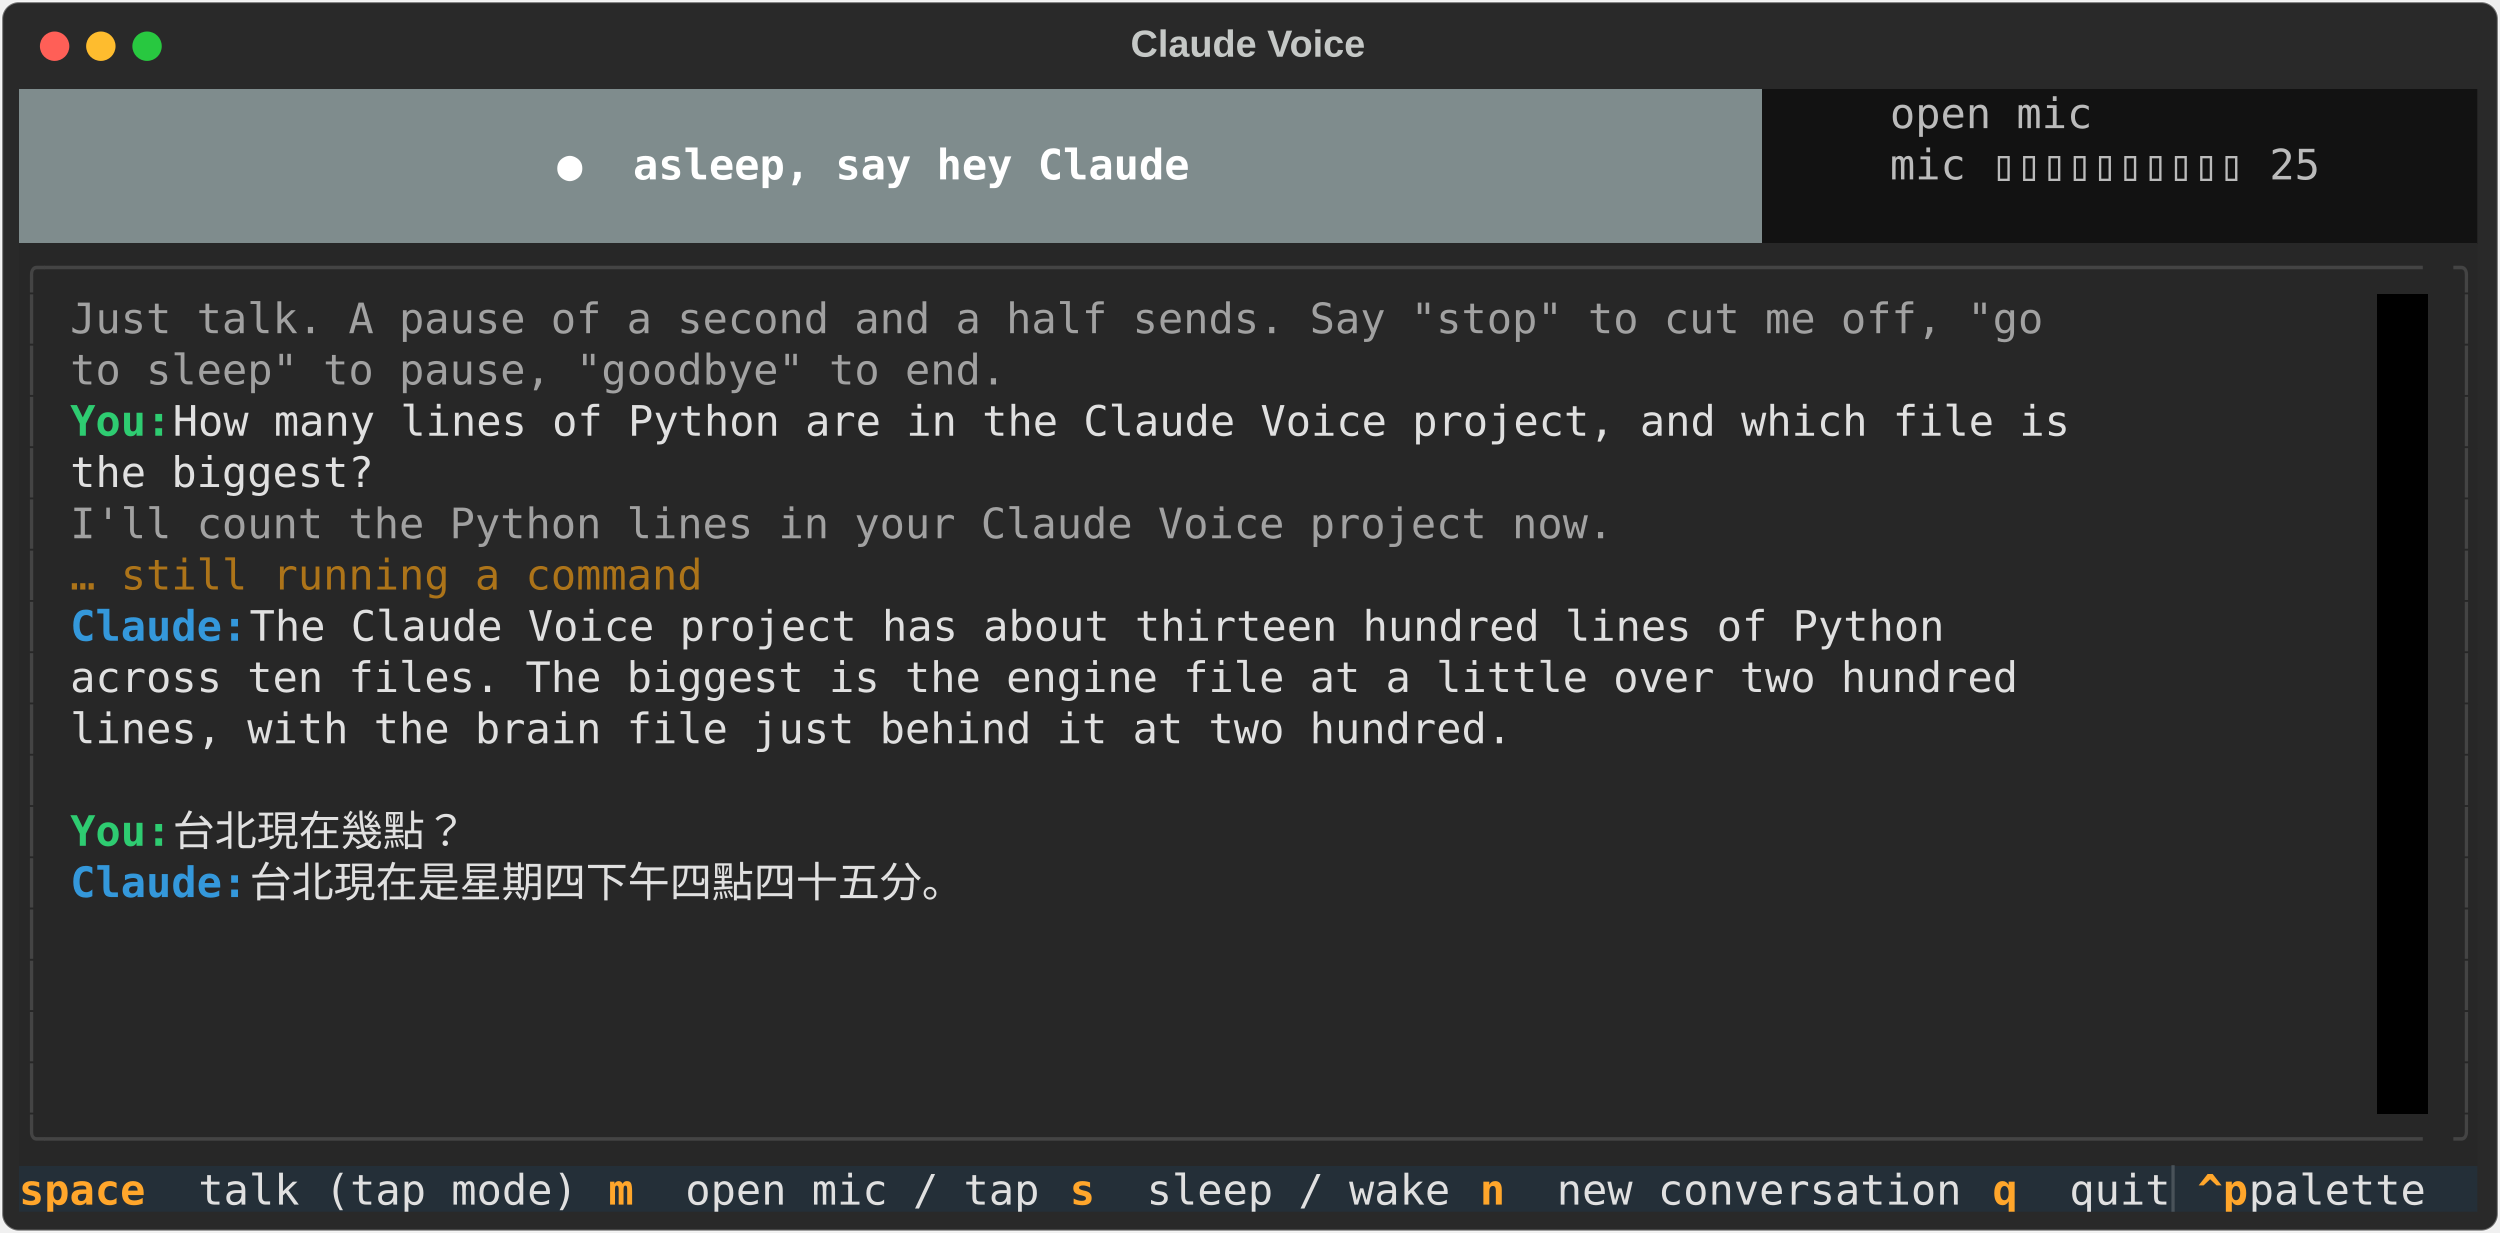
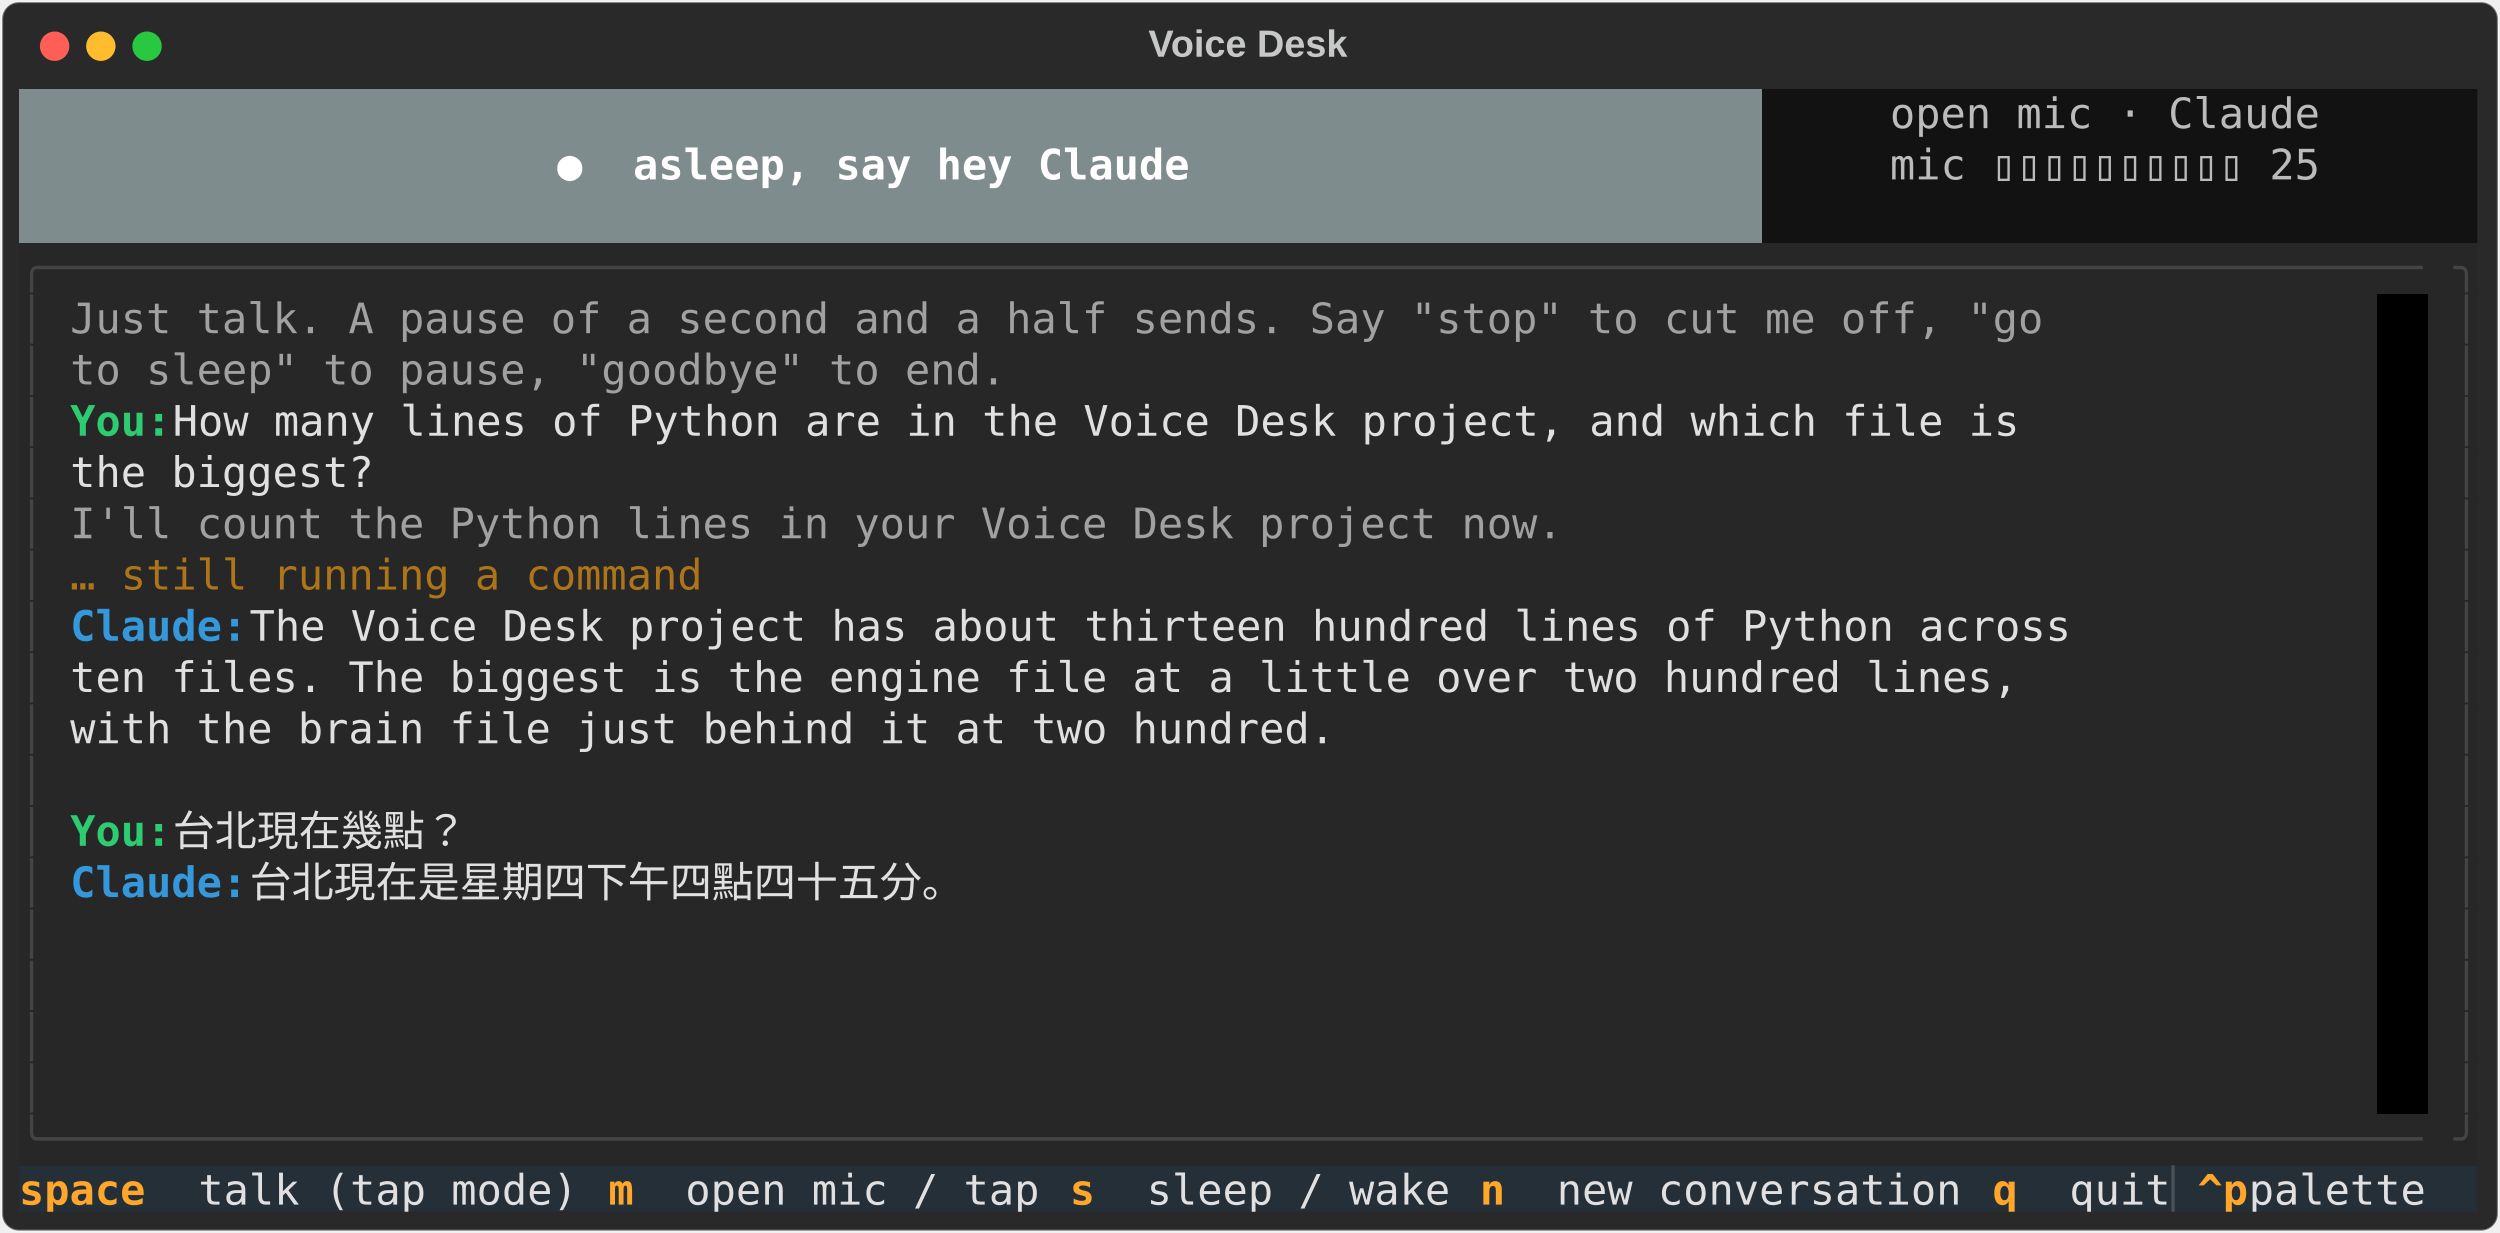
<svg xmlns="http://www.w3.org/2000/svg" class="rich-terminal" viewBox="0 0 1190 586.8">
  <style>

    @font-face {
        font-family: "Fira Code";
        src: local("FiraCode-Regular"),
                url("https://cdnjs.cloudflare.com/ajax/libs/firacode/6.2.0/woff2/FiraCode-Regular.woff2") format("woff2"),
                url("https://cdnjs.cloudflare.com/ajax/libs/firacode/6.2.0/woff/FiraCode-Regular.woff") format("woff");
        font-style: normal;
        font-weight: 400;
    }
    @font-face {
        font-family: "Fira Code";
        src: local("FiraCode-Bold"),
                url("https://cdnjs.cloudflare.com/ajax/libs/firacode/6.2.0/woff2/FiraCode-Bold.woff2") format("woff2"),
                url("https://cdnjs.cloudflare.com/ajax/libs/firacode/6.2.0/woff/FiraCode-Bold.woff") format("woff");
        font-style: bold;
        font-weight: 700;
    }

-     .terminal-2426088472-matrix {
+     .terminal-3074436259-matrix {
        font-family: Fira Code, monospace;
        font-size: 20px;
        line-height: 24.4px;
        font-variant-east-asian: full-width;
    }

-     .terminal-2426088472-title {
+     .terminal-3074436259-title {
        font-size: 18px;
        font-weight: bold;
        font-family: arial;
    }

-     .terminal-2426088472-r1 { fill: #ffffff;font-weight: bold }
- .terminal-2426088472-r2 { fill: #bbbbbb }
- .terminal-2426088472-r3 { fill: #c5c8c6 }
- .terminal-2426088472-r4 { fill: #444444 }
- .terminal-2426088472-r5 { fill: #a1a1a1 }
- .terminal-2426088472-r6 { fill: #e0e0e0 }
- .terminal-2426088472-r7 { fill: #2ecc71;font-weight: bold }
- .terminal-2426088472-r8 { fill: #ad7419 }
- .terminal-2426088472-r9 { fill: #3498db;font-weight: bold }
- .terminal-2426088472-r10 { fill: #ffa62b;font-weight: bold }
- .terminal-2426088472-r11 { fill: #495259 }
+     .terminal-3074436259-r1 { fill: #ffffff;font-weight: bold }
+ .terminal-3074436259-r2 { fill: #bbbbbb }
+ .terminal-3074436259-r3 { fill: #c5c8c6 }
+ .terminal-3074436259-r4 { fill: #444444 }
+ .terminal-3074436259-r5 { fill: #a1a1a1 }
+ .terminal-3074436259-r6 { fill: #e0e0e0 }
+ .terminal-3074436259-r7 { fill: #2ecc71;font-weight: bold }
+ .terminal-3074436259-r8 { fill: #ad7419 }
+ .terminal-3074436259-r9 { fill: #3498db;font-weight: bold }
+ .terminal-3074436259-r10 { fill: #ffa62b;font-weight: bold }
+ .terminal-3074436259-r11 { fill: #495259 }
    </style>
  <defs>
-     <clipPath id="terminal-2426088472-clip-terminal">
+     <clipPath id="terminal-3074436259-clip-terminal">
      <rect x="0" y="0" width="1170.2" height="535.8" />
    </clipPath>
-     <clipPath id="terminal-2426088472-line-0">
+     <clipPath id="terminal-3074436259-line-0">
      <rect x="0" y="1.5" width="1171.2" height="24.65" />
    </clipPath>
-     <clipPath id="terminal-2426088472-line-1">
+     <clipPath id="terminal-3074436259-line-1">
      <rect x="0" y="25.9" width="1171.2" height="24.65" />
    </clipPath>
-     <clipPath id="terminal-2426088472-line-2">
+     <clipPath id="terminal-3074436259-line-2">
      <rect x="0" y="50.3" width="1171.2" height="24.65" />
    </clipPath>
-     <clipPath id="terminal-2426088472-line-3">
+     <clipPath id="terminal-3074436259-line-3">
      <rect x="0" y="74.7" width="1171.2" height="24.65" />
    </clipPath>
-     <clipPath id="terminal-2426088472-line-4">
+     <clipPath id="terminal-3074436259-line-4">
      <rect x="0" y="99.1" width="1171.2" height="24.65" />
    </clipPath>
-     <clipPath id="terminal-2426088472-line-5">
+     <clipPath id="terminal-3074436259-line-5">
      <rect x="0" y="123.5" width="1171.2" height="24.65" />
    </clipPath>
-     <clipPath id="terminal-2426088472-line-6">
+     <clipPath id="terminal-3074436259-line-6">
      <rect x="0" y="147.9" width="1171.2" height="24.65" />
    </clipPath>
-     <clipPath id="terminal-2426088472-line-7">
+     <clipPath id="terminal-3074436259-line-7">
      <rect x="0" y="172.3" width="1171.2" height="24.65" />
    </clipPath>
-     <clipPath id="terminal-2426088472-line-8">
+     <clipPath id="terminal-3074436259-line-8">
      <rect x="0" y="196.7" width="1171.2" height="24.65" />
    </clipPath>
-     <clipPath id="terminal-2426088472-line-9">
+     <clipPath id="terminal-3074436259-line-9">
      <rect x="0" y="221.1" width="1171.2" height="24.65" />
    </clipPath>
-     <clipPath id="terminal-2426088472-line-10">
+     <clipPath id="terminal-3074436259-line-10">
      <rect x="0" y="245.5" width="1171.2" height="24.65" />
    </clipPath>
-     <clipPath id="terminal-2426088472-line-11">
+     <clipPath id="terminal-3074436259-line-11">
      <rect x="0" y="269.9" width="1171.2" height="24.65" />
    </clipPath>
-     <clipPath id="terminal-2426088472-line-12">
+     <clipPath id="terminal-3074436259-line-12">
      <rect x="0" y="294.3" width="1171.2" height="24.65" />
    </clipPath>
-     <clipPath id="terminal-2426088472-line-13">
+     <clipPath id="terminal-3074436259-line-13">
      <rect x="0" y="318.7" width="1171.2" height="24.65" />
    </clipPath>
-     <clipPath id="terminal-2426088472-line-14">
+     <clipPath id="terminal-3074436259-line-14">
      <rect x="0" y="343.1" width="1171.2" height="24.65" />
    </clipPath>
-     <clipPath id="terminal-2426088472-line-15">
+     <clipPath id="terminal-3074436259-line-15">
      <rect x="0" y="367.5" width="1171.2" height="24.65" />
    </clipPath>
-     <clipPath id="terminal-2426088472-line-16">
+     <clipPath id="terminal-3074436259-line-16">
      <rect x="0" y="391.9" width="1171.2" height="24.65" />
    </clipPath>
-     <clipPath id="terminal-2426088472-line-17">
+     <clipPath id="terminal-3074436259-line-17">
      <rect x="0" y="416.3" width="1171.2" height="24.65" />
    </clipPath>
-     <clipPath id="terminal-2426088472-line-18">
+     <clipPath id="terminal-3074436259-line-18">
      <rect x="0" y="440.7" width="1171.2" height="24.65" />
    </clipPath>
-     <clipPath id="terminal-2426088472-line-19">
+     <clipPath id="terminal-3074436259-line-19">
      <rect x="0" y="465.1" width="1171.2" height="24.65" />
    </clipPath>
-     <clipPath id="terminal-2426088472-line-20">
+     <clipPath id="terminal-3074436259-line-20">
      <rect x="0" y="489.5" width="1171.2" height="24.65" />
    </clipPath>
  </defs>
  <rect fill="#292929" stroke="rgba(255,255,255,0.35)" stroke-width="1" x="1" y="1" width="1188" height="584.8" rx="8" />
-   <text class="terminal-2426088472-title" fill="#c5c8c6" text-anchor="middle" x="594" y="27">Claude Voice</text>
+   <text class="terminal-3074436259-title" fill="#c5c8c6" text-anchor="middle" x="594" y="27">Voice Desk</text>
  <g transform="translate(26,22)">
    <circle cx="0" cy="0" r="7" fill="#ff5f57" />
    <circle cx="22" cy="0" r="7" fill="#febc2e" />
    <circle cx="44" cy="0" r="7" fill="#28c840" />
  </g>
-   <g transform="translate(9, 41)" clip-path="url(#terminal-2426088472-clip-terminal)">
+   <g transform="translate(9, 41)" clip-path="url(#terminal-3074436259-clip-terminal)">
    <rect fill="#7f8c8d" x="0" y="1.5" width="829.6" height="24.65" shape-rendering="crispEdges" />
    <rect fill="#121212" x="829.6" y="1.5" width="61" height="24.65" shape-rendering="crispEdges" />
-     <rect fill="#121212" x="890.6" y="1.5" width="97.6" height="24.65" shape-rendering="crispEdges" />
-     <rect fill="#121212" x="988.2" y="1.5" width="183" height="24.65" shape-rendering="crispEdges" />
+     <rect fill="#121212" x="890.6" y="1.5" width="207.4" height="24.65" shape-rendering="crispEdges" />
+     <rect fill="#121212" x="1098" y="1.5" width="73.2" height="24.65" shape-rendering="crispEdges" />
    <rect fill="#7f8c8d" x="0" y="25.9" width="256.2" height="24.65" shape-rendering="crispEdges" />
    <rect fill="#7f8c8d" x="256.2" y="25.9" width="305" height="24.65" shape-rendering="crispEdges" />
    <rect fill="#7f8c8d" x="561.2" y="25.9" width="268.4" height="24.65" shape-rendering="crispEdges" />
    <rect fill="#121212" x="829.6" y="25.9" width="61" height="24.65" shape-rendering="crispEdges" />
    <rect fill="#121212" x="890.6" y="25.9" width="207.4" height="24.65" shape-rendering="crispEdges" />
    <rect fill="#121212" x="1098" y="25.9" width="73.2" height="24.65" shape-rendering="crispEdges" />
    <rect fill="#7f8c8d" x="0" y="50.3" width="829.6" height="24.65" shape-rendering="crispEdges" />
    <rect fill="#121212" x="829.6" y="50.3" width="341.6" height="24.65" shape-rendering="crispEdges" />
    <rect fill="#272727" x="0" y="74.7" width="12.2" height="24.65" shape-rendering="crispEdges" />
    <rect fill="#272727" x="12.2" y="74.7" width="1146.8" height="24.65" shape-rendering="crispEdges" />
    <rect fill="#272727" x="1159" y="74.7" width="12.2" height="24.65" shape-rendering="crispEdges" />
    <rect fill="#272727" x="0" y="99.1" width="12.2" height="24.65" shape-rendering="crispEdges" />
    <rect fill="#272727" x="12.2" y="99.1" width="12.2" height="24.65" shape-rendering="crispEdges" />
    <rect fill="#272727" x="24.4" y="99.1" width="963.8" height="24.65" shape-rendering="crispEdges" />
    <rect fill="#272727" x="988.2" y="99.1" width="134.2" height="24.65" shape-rendering="crispEdges" />
    <rect fill="#000000" x="1122.4" y="99.1" width="24.4" height="24.65" shape-rendering="crispEdges" />
    <rect fill="#272727" x="1146.8" y="99.1" width="12.2" height="24.65" shape-rendering="crispEdges" />
    <rect fill="#272727" x="1159" y="99.1" width="12.2" height="24.65" shape-rendering="crispEdges" />
    <rect fill="#272727" x="0" y="123.5" width="12.2" height="24.65" shape-rendering="crispEdges" />
    <rect fill="#272727" x="12.2" y="123.5" width="12.2" height="24.65" shape-rendering="crispEdges" />
    <rect fill="#272727" x="24.4" y="123.5" width="451.4" height="24.65" shape-rendering="crispEdges" />
    <rect fill="#272727" x="475.8" y="123.5" width="646.6" height="24.65" shape-rendering="crispEdges" />
    <rect fill="#000000" x="1122.4" y="123.5" width="24.4" height="24.65" shape-rendering="crispEdges" />
    <rect fill="#272727" x="1146.8" y="123.5" width="12.2" height="24.65" shape-rendering="crispEdges" />
    <rect fill="#272727" x="1159" y="123.5" width="12.2" height="24.65" shape-rendering="crispEdges" />
    <rect fill="#272727" x="0" y="147.9" width="12.2" height="24.65" shape-rendering="crispEdges" />
    <rect fill="#272727" x="12.2" y="147.9" width="12.2" height="24.65" shape-rendering="crispEdges" />
    <rect fill="#272727" x="24.4" y="147.9" width="48.8" height="24.65" shape-rendering="crispEdges" />
-     <rect fill="#272727" x="73.2" y="147.9" width="927.2" height="24.65" shape-rendering="crispEdges" />
-     <rect fill="#272727" x="1000.4" y="147.9" width="122" height="24.65" shape-rendering="crispEdges" />
+     <rect fill="#272727" x="73.2" y="147.9" width="915" height="24.65" shape-rendering="crispEdges" />
+     <rect fill="#272727" x="988.2" y="147.9" width="134.2" height="24.65" shape-rendering="crispEdges" />
    <rect fill="#000000" x="1122.4" y="147.9" width="24.4" height="24.65" shape-rendering="crispEdges" />
    <rect fill="#272727" x="1146.8" y="147.9" width="12.2" height="24.65" shape-rendering="crispEdges" />
    <rect fill="#272727" x="1159" y="147.9" width="12.2" height="24.65" shape-rendering="crispEdges" />
    <rect fill="#272727" x="0" y="172.3" width="12.2" height="24.65" shape-rendering="crispEdges" />
    <rect fill="#272727" x="12.2" y="172.3" width="12.2" height="24.65" shape-rendering="crispEdges" />
    <rect fill="#272727" x="24.4" y="172.3" width="146.4" height="24.65" shape-rendering="crispEdges" />
    <rect fill="#272727" x="170.8" y="172.3" width="951.6" height="24.65" shape-rendering="crispEdges" />
    <rect fill="#000000" x="1122.4" y="172.3" width="24.4" height="24.65" shape-rendering="crispEdges" />
    <rect fill="#272727" x="1146.8" y="172.3" width="12.2" height="24.65" shape-rendering="crispEdges" />
    <rect fill="#272727" x="1159" y="172.3" width="12.2" height="24.65" shape-rendering="crispEdges" />
    <rect fill="#272727" x="0" y="196.7" width="12.2" height="24.65" shape-rendering="crispEdges" />
    <rect fill="#272727" x="12.2" y="196.7" width="12.2" height="24.65" shape-rendering="crispEdges" />
-     <rect fill="#272727" x="24.4" y="196.7" width="744.2" height="24.65" shape-rendering="crispEdges" />
-     <rect fill="#272727" x="768.6" y="196.7" width="353.8" height="24.65" shape-rendering="crispEdges" />
+     <rect fill="#272727" x="24.4" y="196.7" width="719.8" height="24.65" shape-rendering="crispEdges" />
+     <rect fill="#272727" x="744.2" y="196.7" width="378.2" height="24.65" shape-rendering="crispEdges" />
    <rect fill="#000000" x="1122.4" y="196.7" width="24.4" height="24.65" shape-rendering="crispEdges" />
    <rect fill="#272727" x="1146.8" y="196.7" width="12.2" height="24.65" shape-rendering="crispEdges" />
    <rect fill="#272727" x="1159" y="196.7" width="12.2" height="24.65" shape-rendering="crispEdges" />
    <rect fill="#272727" x="0" y="221.1" width="12.2" height="24.65" shape-rendering="crispEdges" />
    <rect fill="#272727" x="12.2" y="221.1" width="12.2" height="24.65" shape-rendering="crispEdges" />
    <rect fill="#272727" x="24.4" y="221.1" width="305" height="24.65" shape-rendering="crispEdges" />
    <rect fill="#272727" x="329.4" y="221.1" width="793" height="24.65" shape-rendering="crispEdges" />
    <rect fill="#000000" x="1122.4" y="221.1" width="24.4" height="24.65" shape-rendering="crispEdges" />
    <rect fill="#272727" x="1146.8" y="221.1" width="12.2" height="24.65" shape-rendering="crispEdges" />
    <rect fill="#272727" x="1159" y="221.1" width="12.2" height="24.65" shape-rendering="crispEdges" />
    <rect fill="#272727" x="0" y="245.5" width="12.2" height="24.65" shape-rendering="crispEdges" />
    <rect fill="#272727" x="12.2" y="245.5" width="12.2" height="24.65" shape-rendering="crispEdges" />
    <rect fill="#272727" x="24.4" y="245.5" width="85.4" height="24.65" shape-rendering="crispEdges" />
-     <rect fill="#272727" x="109.8" y="245.5" width="841.8" height="24.65" shape-rendering="crispEdges" />
-     <rect fill="#272727" x="951.6" y="245.5" width="170.8" height="24.65" shape-rendering="crispEdges" />
+     <rect fill="#272727" x="109.8" y="245.5" width="890.6" height="24.65" shape-rendering="crispEdges" />
+     <rect fill="#272727" x="1000.4" y="245.5" width="122" height="24.65" shape-rendering="crispEdges" />
    <rect fill="#000000" x="1122.4" y="245.5" width="24.4" height="24.65" shape-rendering="crispEdges" />
    <rect fill="#272727" x="1146.8" y="245.5" width="12.2" height="24.65" shape-rendering="crispEdges" />
    <rect fill="#272727" x="1159" y="245.5" width="12.2" height="24.65" shape-rendering="crispEdges" />
    <rect fill="#272727" x="0" y="269.9" width="12.2" height="24.65" shape-rendering="crispEdges" />
    <rect fill="#272727" x="12.2" y="269.9" width="12.2" height="24.65" shape-rendering="crispEdges" />
    <rect fill="#272727" x="24.4" y="269.9" width="951.6" height="24.65" shape-rendering="crispEdges" />
    <rect fill="#272727" x="976" y="269.9" width="146.4" height="24.65" shape-rendering="crispEdges" />
    <rect fill="#000000" x="1122.4" y="269.9" width="24.4" height="24.65" shape-rendering="crispEdges" />
    <rect fill="#272727" x="1146.8" y="269.9" width="12.2" height="24.65" shape-rendering="crispEdges" />
    <rect fill="#272727" x="1159" y="269.9" width="12.2" height="24.65" shape-rendering="crispEdges" />
    <rect fill="#272727" x="0" y="294.3" width="12.2" height="24.65" shape-rendering="crispEdges" />
    <rect fill="#272727" x="12.2" y="294.3" width="12.2" height="24.65" shape-rendering="crispEdges" />
-     <rect fill="#272727" x="24.4" y="294.3" width="695.4" height="24.65" shape-rendering="crispEdges" />
-     <rect fill="#272727" x="719.8" y="294.3" width="402.6" height="24.65" shape-rendering="crispEdges" />
+     <rect fill="#272727" x="24.4" y="294.3" width="610" height="24.65" shape-rendering="crispEdges" />
+     <rect fill="#272727" x="634.4" y="294.3" width="488" height="24.65" shape-rendering="crispEdges" />
    <rect fill="#000000" x="1122.4" y="294.3" width="24.4" height="24.65" shape-rendering="crispEdges" />
    <rect fill="#272727" x="1146.8" y="294.3" width="12.2" height="24.65" shape-rendering="crispEdges" />
    <rect fill="#272727" x="1159" y="294.3" width="12.2" height="24.65" shape-rendering="crispEdges" />
    <rect fill="#272727" x="0" y="318.7" width="12.2" height="24.65" shape-rendering="crispEdges" />
    <rect fill="#272727" x="12.2" y="318.7" width="12.2" height="24.65" shape-rendering="crispEdges" />
    <rect fill="#272727" x="24.4" y="318.7" width="1098" height="24.65" shape-rendering="crispEdges" />
    <rect fill="#000000" x="1122.4" y="318.7" width="24.4" height="24.65" shape-rendering="crispEdges" />
    <rect fill="#272727" x="1146.8" y="318.7" width="12.2" height="24.65" shape-rendering="crispEdges" />
    <rect fill="#272727" x="1159" y="318.7" width="12.2" height="24.65" shape-rendering="crispEdges" />
    <rect fill="#272727" x="0" y="343.1" width="12.2" height="24.65" shape-rendering="crispEdges" />
    <rect fill="#272727" x="12.2" y="343.1" width="12.2" height="24.65" shape-rendering="crispEdges" />
    <rect fill="#272727" x="24.4" y="343.1" width="48.8" height="24.65" shape-rendering="crispEdges" />
    <rect fill="#272727" x="73.2" y="343.1" width="183" height="24.65" shape-rendering="crispEdges" />
    <rect fill="#272727" x="256.2" y="343.1" width="866.2" height="24.65" shape-rendering="crispEdges" />
    <rect fill="#000000" x="1122.4" y="343.1" width="24.4" height="24.65" shape-rendering="crispEdges" />
    <rect fill="#272727" x="1146.8" y="343.1" width="12.2" height="24.65" shape-rendering="crispEdges" />
    <rect fill="#272727" x="1159" y="343.1" width="12.2" height="24.65" shape-rendering="crispEdges" />
    <rect fill="#272727" x="0" y="367.5" width="12.2" height="24.65" shape-rendering="crispEdges" />
    <rect fill="#272727" x="12.2" y="367.5" width="12.2" height="24.65" shape-rendering="crispEdges" />
    <rect fill="#272727" x="24.4" y="367.5" width="85.4" height="24.65" shape-rendering="crispEdges" />
    <rect fill="#272727" x="109.8" y="367.5" width="427" height="24.65" shape-rendering="crispEdges" />
    <rect fill="#272727" x="536.8" y="367.5" width="585.6" height="24.65" shape-rendering="crispEdges" />
    <rect fill="#000000" x="1122.4" y="367.5" width="24.4" height="24.65" shape-rendering="crispEdges" />
    <rect fill="#272727" x="1146.8" y="367.5" width="12.2" height="24.65" shape-rendering="crispEdges" />
    <rect fill="#272727" x="1159" y="367.5" width="12.2" height="24.65" shape-rendering="crispEdges" />
    <rect fill="#272727" x="0" y="391.9" width="12.2" height="24.65" shape-rendering="crispEdges" />
    <rect fill="#272727" x="12.2" y="391.9" width="12.2" height="24.65" shape-rendering="crispEdges" />
    <rect fill="#272727" x="24.4" y="391.9" width="1098" height="24.65" shape-rendering="crispEdges" />
    <rect fill="#000000" x="1122.4" y="391.9" width="24.4" height="24.65" shape-rendering="crispEdges" />
    <rect fill="#272727" x="1146.8" y="391.9" width="12.2" height="24.65" shape-rendering="crispEdges" />
    <rect fill="#272727" x="1159" y="391.9" width="12.2" height="24.65" shape-rendering="crispEdges" />
    <rect fill="#272727" x="0" y="416.3" width="12.2" height="24.65" shape-rendering="crispEdges" />
    <rect fill="#272727" x="12.2" y="416.3" width="12.2" height="24.65" shape-rendering="crispEdges" />
    <rect fill="#272727" x="24.4" y="416.3" width="1098" height="24.65" shape-rendering="crispEdges" />
    <rect fill="#000000" x="1122.4" y="416.3" width="24.4" height="24.65" shape-rendering="crispEdges" />
    <rect fill="#272727" x="1146.8" y="416.3" width="12.2" height="24.65" shape-rendering="crispEdges" />
    <rect fill="#272727" x="1159" y="416.3" width="12.2" height="24.65" shape-rendering="crispEdges" />
    <rect fill="#272727" x="0" y="440.7" width="12.2" height="24.65" shape-rendering="crispEdges" />
    <rect fill="#272727" x="12.2" y="440.7" width="12.2" height="24.65" shape-rendering="crispEdges" />
    <rect fill="#272727" x="24.4" y="440.7" width="1098" height="24.65" shape-rendering="crispEdges" />
    <rect fill="#000000" x="1122.4" y="440.7" width="24.4" height="24.65" shape-rendering="crispEdges" />
    <rect fill="#272727" x="1146.8" y="440.7" width="12.2" height="24.65" shape-rendering="crispEdges" />
    <rect fill="#272727" x="1159" y="440.7" width="12.2" height="24.65" shape-rendering="crispEdges" />
    <rect fill="#272727" x="0" y="465.1" width="12.2" height="24.65" shape-rendering="crispEdges" />
    <rect fill="#272727" x="12.2" y="465.1" width="12.2" height="24.65" shape-rendering="crispEdges" />
    <rect fill="#272727" x="24.4" y="465.1" width="1098" height="24.65" shape-rendering="crispEdges" />
    <rect fill="#000000" x="1122.4" y="465.1" width="24.4" height="24.65" shape-rendering="crispEdges" />
    <rect fill="#272727" x="1146.8" y="465.1" width="12.2" height="24.65" shape-rendering="crispEdges" />
    <rect fill="#272727" x="1159" y="465.1" width="12.2" height="24.65" shape-rendering="crispEdges" />
    <rect fill="#272727" x="0" y="489.5" width="12.2" height="24.65" shape-rendering="crispEdges" />
    <rect fill="#272727" x="12.2" y="489.5" width="1146.8" height="24.65" shape-rendering="crispEdges" />
    <rect fill="#272727" x="1159" y="489.5" width="12.2" height="24.65" shape-rendering="crispEdges" />
    <rect fill="#242f38" x="0" y="513.9" width="85.4" height="24.65" shape-rendering="crispEdges" />
    <rect fill="#242f38" x="85.4" y="513.9" width="195.2" height="24.65" shape-rendering="crispEdges" />
    <rect fill="#242f38" x="280.6" y="513.9" width="36.6" height="24.65" shape-rendering="crispEdges" />
    <rect fill="#242f38" x="317.2" y="513.9" width="183" height="24.65" shape-rendering="crispEdges" />
    <rect fill="#242f38" x="500.2" y="513.9" width="36.6" height="24.65" shape-rendering="crispEdges" />
    <rect fill="#242f38" x="536.8" y="513.9" width="158.6" height="24.65" shape-rendering="crispEdges" />
    <rect fill="#242f38" x="695.4" y="513.9" width="36.6" height="24.65" shape-rendering="crispEdges" />
    <rect fill="#242f38" x="732" y="513.9" width="207.4" height="24.65" shape-rendering="crispEdges" />
    <rect fill="#242f38" x="939.4" y="513.9" width="36.6" height="24.65" shape-rendering="crispEdges" />
    <rect fill="#242f38" x="976" y="513.9" width="48.8" height="24.65" shape-rendering="crispEdges" />
    <rect fill="#242f38" x="1024.8" y="513.9" width="12.2" height="24.65" shape-rendering="crispEdges" />
    <rect fill="#242f38" x="1037" y="513.9" width="24.4" height="24.65" shape-rendering="crispEdges" />
    <rect fill="#242f38" x="1061.4" y="513.9" width="97.6" height="24.65" shape-rendering="crispEdges" />
    <rect fill="#242f38" x="1159" y="513.9" width="12.2" height="24.65" shape-rendering="crispEdges" />
-     <g class="terminal-2426088472-matrix">
-       <text class="terminal-2426088472-r2" x="890.6" y="20" textLength="97.6" clip-path="url(#terminal-2426088472-line-0)">open mic</text>
-       <text class="terminal-2426088472-r3" x="1171.2" y="20" textLength="0" clip-path="url(#terminal-2426088472-line-0)">
- </text>
-       <text class="terminal-2426088472-r1" x="256.2" y="44.4" textLength="305" clip-path="url(#terminal-2426088472-line-1)">●  asleep, say hey Claude</text>
-       <text class="terminal-2426088472-r2" x="890.6" y="44.4" textLength="207.4" clip-path="url(#terminal-2426088472-line-1)">mic ▯▯▯▯▯▯▯▯▯▯ 25</text>
-       <text class="terminal-2426088472-r3" x="1171.2" y="44.4" textLength="0" clip-path="url(#terminal-2426088472-line-1)">
- </text>
-       <text class="terminal-2426088472-r3" x="1171.2" y="68.8" textLength="0" clip-path="url(#terminal-2426088472-line-2)">
- </text>
-       <text class="terminal-2426088472-r4" x="0" y="93.2" textLength="12.2" clip-path="url(#terminal-2426088472-line-3)">╭</text>
-       <text class="terminal-2426088472-r4" x="12.2" y="93.2" textLength="1146.8" clip-path="url(#terminal-2426088472-line-3)">──────────────────────────────────────────────────────────────────────────────────────────────</text>
-       <text class="terminal-2426088472-r4" x="1159" y="93.2" textLength="12.2" clip-path="url(#terminal-2426088472-line-3)">╮</text>
-       <text class="terminal-2426088472-r3" x="1171.2" y="93.2" textLength="0" clip-path="url(#terminal-2426088472-line-3)">
- </text>
-       <text class="terminal-2426088472-r4" x="0" y="117.6" textLength="12.2" clip-path="url(#terminal-2426088472-line-4)">│</text>
-       <text class="terminal-2426088472-r5" x="24.4" y="117.6" textLength="963.8" clip-path="url(#terminal-2426088472-line-4)">Just talk. A pause of a second and a half sends. Say "stop" to cut me off, "go </text>
-       <text class="terminal-2426088472-r4" x="1159" y="117.6" textLength="12.2" clip-path="url(#terminal-2426088472-line-4)">│</text>
-       <text class="terminal-2426088472-r3" x="1171.2" y="117.6" textLength="0" clip-path="url(#terminal-2426088472-line-4)">
- </text>
-       <text class="terminal-2426088472-r4" x="0" y="142" textLength="12.2" clip-path="url(#terminal-2426088472-line-5)">│</text>
-       <text class="terminal-2426088472-r5" x="24.4" y="142" textLength="451.4" clip-path="url(#terminal-2426088472-line-5)">to sleep" to pause, "goodbye" to end.</text>
-       <text class="terminal-2426088472-r4" x="1159" y="142" textLength="12.2" clip-path="url(#terminal-2426088472-line-5)">│</text>
-       <text class="terminal-2426088472-r3" x="1171.2" y="142" textLength="0" clip-path="url(#terminal-2426088472-line-5)">
- </text>
-       <text class="terminal-2426088472-r4" x="0" y="166.4" textLength="12.2" clip-path="url(#terminal-2426088472-line-6)">│</text>
-       <text class="terminal-2426088472-r7" x="24.4" y="166.4" textLength="48.8" clip-path="url(#terminal-2426088472-line-6)">You:</text>
-       <text class="terminal-2426088472-r6" x="73.2" y="166.4" textLength="927.2" clip-path="url(#terminal-2426088472-line-6)"> How many lines of Python are in the Claude Voice project, and which file is</text>
-       <text class="terminal-2426088472-r4" x="1159" y="166.4" textLength="12.2" clip-path="url(#terminal-2426088472-line-6)">│</text>
-       <text class="terminal-2426088472-r3" x="1171.2" y="166.4" textLength="0" clip-path="url(#terminal-2426088472-line-6)">
- </text>
-       <text class="terminal-2426088472-r4" x="0" y="190.8" textLength="12.2" clip-path="url(#terminal-2426088472-line-7)">│</text>
-       <text class="terminal-2426088472-r6" x="24.4" y="190.8" textLength="146.4" clip-path="url(#terminal-2426088472-line-7)">the biggest?</text>
-       <text class="terminal-2426088472-r4" x="1159" y="190.8" textLength="12.2" clip-path="url(#terminal-2426088472-line-7)">│</text>
-       <text class="terminal-2426088472-r3" x="1171.2" y="190.8" textLength="0" clip-path="url(#terminal-2426088472-line-7)">
- </text>
-       <text class="terminal-2426088472-r4" x="0" y="215.2" textLength="12.2" clip-path="url(#terminal-2426088472-line-8)">│</text>
-       <text class="terminal-2426088472-r5" x="24.4" y="215.2" textLength="744.2" clip-path="url(#terminal-2426088472-line-8)">I'll count the Python lines in your Claude Voice project now.</text>
-       <text class="terminal-2426088472-r4" x="1159" y="215.2" textLength="12.2" clip-path="url(#terminal-2426088472-line-8)">│</text>
-       <text class="terminal-2426088472-r3" x="1171.2" y="215.2" textLength="0" clip-path="url(#terminal-2426088472-line-8)">
- </text>
-       <text class="terminal-2426088472-r4" x="0" y="239.6" textLength="12.2" clip-path="url(#terminal-2426088472-line-9)">│</text>
-       <text class="terminal-2426088472-r8" x="24.4" y="239.6" textLength="305" clip-path="url(#terminal-2426088472-line-9)">… still running a command</text>
-       <text class="terminal-2426088472-r4" x="1159" y="239.6" textLength="12.2" clip-path="url(#terminal-2426088472-line-9)">│</text>
-       <text class="terminal-2426088472-r3" x="1171.2" y="239.6" textLength="0" clip-path="url(#terminal-2426088472-line-9)">
- </text>
-       <text class="terminal-2426088472-r4" x="0" y="264" textLength="12.2" clip-path="url(#terminal-2426088472-line-10)">│</text>
-       <text class="terminal-2426088472-r9" x="24.4" y="264" textLength="85.4" clip-path="url(#terminal-2426088472-line-10)">Claude:</text>
-       <text class="terminal-2426088472-r6" x="109.8" y="264" textLength="841.8" clip-path="url(#terminal-2426088472-line-10)"> The Claude Voice project has about thirteen hundred lines of Python </text>
-       <text class="terminal-2426088472-r4" x="1159" y="264" textLength="12.2" clip-path="url(#terminal-2426088472-line-10)">│</text>
-       <text class="terminal-2426088472-r3" x="1171.2" y="264" textLength="0" clip-path="url(#terminal-2426088472-line-10)">
- </text>
-       <text class="terminal-2426088472-r4" x="0" y="288.4" textLength="12.2" clip-path="url(#terminal-2426088472-line-11)">│</text>
-       <text class="terminal-2426088472-r6" x="24.4" y="288.4" textLength="951.6" clip-path="url(#terminal-2426088472-line-11)">across ten files. The biggest is the engine file at a little over two hundred </text>
-       <text class="terminal-2426088472-r4" x="1159" y="288.4" textLength="12.2" clip-path="url(#terminal-2426088472-line-11)">│</text>
-       <text class="terminal-2426088472-r3" x="1171.2" y="288.4" textLength="0" clip-path="url(#terminal-2426088472-line-11)">
- </text>
-       <text class="terminal-2426088472-r4" x="0" y="312.8" textLength="12.2" clip-path="url(#terminal-2426088472-line-12)">│</text>
-       <text class="terminal-2426088472-r6" x="24.4" y="312.8" textLength="695.4" clip-path="url(#terminal-2426088472-line-12)">lines, with the brain file just behind it at two hundred.</text>
-       <text class="terminal-2426088472-r4" x="1159" y="312.8" textLength="12.2" clip-path="url(#terminal-2426088472-line-12)">│</text>
-       <text class="terminal-2426088472-r3" x="1171.2" y="312.8" textLength="0" clip-path="url(#terminal-2426088472-line-12)">
- </text>
-       <text class="terminal-2426088472-r4" x="0" y="337.2" textLength="12.2" clip-path="url(#terminal-2426088472-line-13)">│</text>
-       <text class="terminal-2426088472-r4" x="1159" y="337.2" textLength="12.2" clip-path="url(#terminal-2426088472-line-13)">│</text>
-       <text class="terminal-2426088472-r3" x="1171.2" y="337.2" textLength="0" clip-path="url(#terminal-2426088472-line-13)">
- </text>
-       <text class="terminal-2426088472-r4" x="0" y="361.6" textLength="12.2" clip-path="url(#terminal-2426088472-line-14)">│</text>
-       <text class="terminal-2426088472-r7" x="24.4" y="361.6" textLength="48.8" clip-path="url(#terminal-2426088472-line-14)">You:</text>
-       <text class="terminal-2426088472-r6" x="73.2" y="361.6" textLength="183" clip-path="url(#terminal-2426088472-line-14)"> 台北現在幾點？</text>
-       <text class="terminal-2426088472-r4" x="1159" y="361.6" textLength="12.2" clip-path="url(#terminal-2426088472-line-14)">│</text>
-       <text class="terminal-2426088472-r3" x="1171.2" y="361.6" textLength="0" clip-path="url(#terminal-2426088472-line-14)">
- </text>
-       <text class="terminal-2426088472-r4" x="0" y="386" textLength="12.2" clip-path="url(#terminal-2426088472-line-15)">│</text>
-       <text class="terminal-2426088472-r9" x="24.4" y="386" textLength="85.4" clip-path="url(#terminal-2426088472-line-15)">Claude:</text>
-       <text class="terminal-2426088472-r6" x="109.8" y="386" textLength="427" clip-path="url(#terminal-2426088472-line-15)"> 台北現在是星期四下午四點四十五分。</text>
-       <text class="terminal-2426088472-r4" x="1159" y="386" textLength="12.2" clip-path="url(#terminal-2426088472-line-15)">│</text>
-       <text class="terminal-2426088472-r3" x="1171.2" y="386" textLength="0" clip-path="url(#terminal-2426088472-line-15)">
- </text>
-       <text class="terminal-2426088472-r4" x="0" y="410.4" textLength="12.2" clip-path="url(#terminal-2426088472-line-16)">│</text>
-       <text class="terminal-2426088472-r4" x="1159" y="410.4" textLength="12.2" clip-path="url(#terminal-2426088472-line-16)">│</text>
-       <text class="terminal-2426088472-r3" x="1171.2" y="410.4" textLength="0" clip-path="url(#terminal-2426088472-line-16)">
- </text>
-       <text class="terminal-2426088472-r4" x="0" y="434.8" textLength="12.2" clip-path="url(#terminal-2426088472-line-17)">│</text>
-       <text class="terminal-2426088472-r4" x="1159" y="434.8" textLength="12.2" clip-path="url(#terminal-2426088472-line-17)">│</text>
-       <text class="terminal-2426088472-r3" x="1171.2" y="434.8" textLength="0" clip-path="url(#terminal-2426088472-line-17)">
- </text>
-       <text class="terminal-2426088472-r4" x="0" y="459.2" textLength="12.2" clip-path="url(#terminal-2426088472-line-18)">│</text>
-       <text class="terminal-2426088472-r4" x="1159" y="459.2" textLength="12.2" clip-path="url(#terminal-2426088472-line-18)">│</text>
-       <text class="terminal-2426088472-r3" x="1171.2" y="459.2" textLength="0" clip-path="url(#terminal-2426088472-line-18)">
- </text>
-       <text class="terminal-2426088472-r4" x="0" y="483.6" textLength="12.2" clip-path="url(#terminal-2426088472-line-19)">│</text>
-       <text class="terminal-2426088472-r4" x="1159" y="483.6" textLength="12.2" clip-path="url(#terminal-2426088472-line-19)">│</text>
-       <text class="terminal-2426088472-r3" x="1171.2" y="483.6" textLength="0" clip-path="url(#terminal-2426088472-line-19)">
- </text>
-       <text class="terminal-2426088472-r4" x="0" y="508" textLength="12.2" clip-path="url(#terminal-2426088472-line-20)">╰</text>
-       <text class="terminal-2426088472-r4" x="12.2" y="508" textLength="1146.8" clip-path="url(#terminal-2426088472-line-20)">──────────────────────────────────────────────────────────────────────────────────────────────</text>
-       <text class="terminal-2426088472-r4" x="1159" y="508" textLength="12.2" clip-path="url(#terminal-2426088472-line-20)">╯</text>
-       <text class="terminal-2426088472-r3" x="1171.2" y="508" textLength="0" clip-path="url(#terminal-2426088472-line-20)">
- </text>
-       <text class="terminal-2426088472-r10" x="0" y="532.4" textLength="85.4" clip-path="url(#terminal-2426088472-line-21)"> space </text>
-       <text class="terminal-2426088472-r6" x="85.4" y="532.4" textLength="195.2" clip-path="url(#terminal-2426088472-line-21)">talk (tap mode) </text>
-       <text class="terminal-2426088472-r10" x="280.6" y="532.4" textLength="36.6" clip-path="url(#terminal-2426088472-line-21)"> m </text>
-       <text class="terminal-2426088472-r6" x="317.2" y="532.4" textLength="183" clip-path="url(#terminal-2426088472-line-21)">open mic / tap </text>
-       <text class="terminal-2426088472-r10" x="500.2" y="532.4" textLength="36.6" clip-path="url(#terminal-2426088472-line-21)"> s </text>
-       <text class="terminal-2426088472-r6" x="536.8" y="532.4" textLength="158.6" clip-path="url(#terminal-2426088472-line-21)">sleep / wake </text>
-       <text class="terminal-2426088472-r10" x="695.4" y="532.4" textLength="36.6" clip-path="url(#terminal-2426088472-line-21)"> n </text>
-       <text class="terminal-2426088472-r6" x="732" y="532.4" textLength="207.4" clip-path="url(#terminal-2426088472-line-21)">new conversation </text>
-       <text class="terminal-2426088472-r10" x="939.4" y="532.4" textLength="36.6" clip-path="url(#terminal-2426088472-line-21)"> q </text>
-       <text class="terminal-2426088472-r6" x="976" y="532.4" textLength="48.8" clip-path="url(#terminal-2426088472-line-21)">quit</text>
-       <text class="terminal-2426088472-r11" x="1024.8" y="532.4" textLength="12.2" clip-path="url(#terminal-2426088472-line-21)">▏</text>
-       <text class="terminal-2426088472-r10" x="1037" y="532.4" textLength="24.4" clip-path="url(#terminal-2426088472-line-21)">^p</text>
-       <text class="terminal-2426088472-r6" x="1061.4" y="532.4" textLength="97.6" clip-path="url(#terminal-2426088472-line-21)"> palette</text>
+     <g class="terminal-3074436259-matrix">
+       <text class="terminal-3074436259-r2" x="890.6" y="20" textLength="207.4" clip-path="url(#terminal-3074436259-line-0)">open mic · Claude</text>
+       <text class="terminal-3074436259-r3" x="1171.2" y="20" textLength="0" clip-path="url(#terminal-3074436259-line-0)">
+ </text>
+       <text class="terminal-3074436259-r1" x="256.2" y="44.4" textLength="305" clip-path="url(#terminal-3074436259-line-1)">●  asleep, say hey Claude</text>
+       <text class="terminal-3074436259-r2" x="890.6" y="44.4" textLength="207.4" clip-path="url(#terminal-3074436259-line-1)">mic ▯▯▯▯▯▯▯▯▯▯ 25</text>
+       <text class="terminal-3074436259-r3" x="1171.2" y="44.4" textLength="0" clip-path="url(#terminal-3074436259-line-1)">
+ </text>
+       <text class="terminal-3074436259-r3" x="1171.2" y="68.8" textLength="0" clip-path="url(#terminal-3074436259-line-2)">
+ </text>
+       <text class="terminal-3074436259-r4" x="0" y="93.2" textLength="12.2" clip-path="url(#terminal-3074436259-line-3)">╭</text>
+       <text class="terminal-3074436259-r4" x="12.2" y="93.2" textLength="1146.8" clip-path="url(#terminal-3074436259-line-3)">──────────────────────────────────────────────────────────────────────────────────────────────</text>
+       <text class="terminal-3074436259-r4" x="1159" y="93.2" textLength="12.2" clip-path="url(#terminal-3074436259-line-3)">╮</text>
+       <text class="terminal-3074436259-r3" x="1171.2" y="93.2" textLength="0" clip-path="url(#terminal-3074436259-line-3)">
+ </text>
+       <text class="terminal-3074436259-r4" x="0" y="117.6" textLength="12.2" clip-path="url(#terminal-3074436259-line-4)">│</text>
+       <text class="terminal-3074436259-r5" x="24.4" y="117.6" textLength="963.8" clip-path="url(#terminal-3074436259-line-4)">Just talk. A pause of a second and a half sends. Say "stop" to cut me off, "go </text>
+       <text class="terminal-3074436259-r4" x="1159" y="117.6" textLength="12.2" clip-path="url(#terminal-3074436259-line-4)">│</text>
+       <text class="terminal-3074436259-r3" x="1171.2" y="117.6" textLength="0" clip-path="url(#terminal-3074436259-line-4)">
+ </text>
+       <text class="terminal-3074436259-r4" x="0" y="142" textLength="12.2" clip-path="url(#terminal-3074436259-line-5)">│</text>
+       <text class="terminal-3074436259-r5" x="24.4" y="142" textLength="451.4" clip-path="url(#terminal-3074436259-line-5)">to sleep" to pause, "goodbye" to end.</text>
+       <text class="terminal-3074436259-r4" x="1159" y="142" textLength="12.2" clip-path="url(#terminal-3074436259-line-5)">│</text>
+       <text class="terminal-3074436259-r3" x="1171.2" y="142" textLength="0" clip-path="url(#terminal-3074436259-line-5)">
+ </text>
+       <text class="terminal-3074436259-r4" x="0" y="166.4" textLength="12.2" clip-path="url(#terminal-3074436259-line-6)">│</text>
+       <text class="terminal-3074436259-r7" x="24.4" y="166.4" textLength="48.8" clip-path="url(#terminal-3074436259-line-6)">You:</text>
+       <text class="terminal-3074436259-r6" x="73.2" y="166.4" textLength="915" clip-path="url(#terminal-3074436259-line-6)"> How many lines of Python are in the Voice Desk project, and which file is </text>
+       <text class="terminal-3074436259-r4" x="1159" y="166.4" textLength="12.2" clip-path="url(#terminal-3074436259-line-6)">│</text>
+       <text class="terminal-3074436259-r3" x="1171.2" y="166.4" textLength="0" clip-path="url(#terminal-3074436259-line-6)">
+ </text>
+       <text class="terminal-3074436259-r4" x="0" y="190.8" textLength="12.2" clip-path="url(#terminal-3074436259-line-7)">│</text>
+       <text class="terminal-3074436259-r6" x="24.4" y="190.8" textLength="146.4" clip-path="url(#terminal-3074436259-line-7)">the biggest?</text>
+       <text class="terminal-3074436259-r4" x="1159" y="190.8" textLength="12.2" clip-path="url(#terminal-3074436259-line-7)">│</text>
+       <text class="terminal-3074436259-r3" x="1171.2" y="190.8" textLength="0" clip-path="url(#terminal-3074436259-line-7)">
+ </text>
+       <text class="terminal-3074436259-r4" x="0" y="215.2" textLength="12.2" clip-path="url(#terminal-3074436259-line-8)">│</text>
+       <text class="terminal-3074436259-r5" x="24.4" y="215.2" textLength="719.8" clip-path="url(#terminal-3074436259-line-8)">I'll count the Python lines in your Voice Desk project now.</text>
+       <text class="terminal-3074436259-r4" x="1159" y="215.2" textLength="12.2" clip-path="url(#terminal-3074436259-line-8)">│</text>
+       <text class="terminal-3074436259-r3" x="1171.2" y="215.2" textLength="0" clip-path="url(#terminal-3074436259-line-8)">
+ </text>
+       <text class="terminal-3074436259-r4" x="0" y="239.6" textLength="12.2" clip-path="url(#terminal-3074436259-line-9)">│</text>
+       <text class="terminal-3074436259-r8" x="24.4" y="239.6" textLength="305" clip-path="url(#terminal-3074436259-line-9)">… still running a command</text>
+       <text class="terminal-3074436259-r4" x="1159" y="239.6" textLength="12.2" clip-path="url(#terminal-3074436259-line-9)">│</text>
+       <text class="terminal-3074436259-r3" x="1171.2" y="239.6" textLength="0" clip-path="url(#terminal-3074436259-line-9)">
+ </text>
+       <text class="terminal-3074436259-r4" x="0" y="264" textLength="12.2" clip-path="url(#terminal-3074436259-line-10)">│</text>
+       <text class="terminal-3074436259-r9" x="24.4" y="264" textLength="85.4" clip-path="url(#terminal-3074436259-line-10)">Claude:</text>
+       <text class="terminal-3074436259-r6" x="109.8" y="264" textLength="890.6" clip-path="url(#terminal-3074436259-line-10)"> The Voice Desk project has about thirteen hundred lines of Python across</text>
+       <text class="terminal-3074436259-r4" x="1159" y="264" textLength="12.2" clip-path="url(#terminal-3074436259-line-10)">│</text>
+       <text class="terminal-3074436259-r3" x="1171.2" y="264" textLength="0" clip-path="url(#terminal-3074436259-line-10)">
+ </text>
+       <text class="terminal-3074436259-r4" x="0" y="288.4" textLength="12.2" clip-path="url(#terminal-3074436259-line-11)">│</text>
+       <text class="terminal-3074436259-r6" x="24.4" y="288.4" textLength="951.6" clip-path="url(#terminal-3074436259-line-11)">ten files. The biggest is the engine file at a little over two hundred lines, </text>
+       <text class="terminal-3074436259-r4" x="1159" y="288.4" textLength="12.2" clip-path="url(#terminal-3074436259-line-11)">│</text>
+       <text class="terminal-3074436259-r3" x="1171.2" y="288.4" textLength="0" clip-path="url(#terminal-3074436259-line-11)">
+ </text>
+       <text class="terminal-3074436259-r4" x="0" y="312.8" textLength="12.2" clip-path="url(#terminal-3074436259-line-12)">│</text>
+       <text class="terminal-3074436259-r6" x="24.4" y="312.8" textLength="610" clip-path="url(#terminal-3074436259-line-12)">with the brain file just behind it at two hundred.</text>
+       <text class="terminal-3074436259-r4" x="1159" y="312.8" textLength="12.2" clip-path="url(#terminal-3074436259-line-12)">│</text>
+       <text class="terminal-3074436259-r3" x="1171.2" y="312.8" textLength="0" clip-path="url(#terminal-3074436259-line-12)">
+ </text>
+       <text class="terminal-3074436259-r4" x="0" y="337.2" textLength="12.2" clip-path="url(#terminal-3074436259-line-13)">│</text>
+       <text class="terminal-3074436259-r4" x="1159" y="337.2" textLength="12.2" clip-path="url(#terminal-3074436259-line-13)">│</text>
+       <text class="terminal-3074436259-r3" x="1171.2" y="337.2" textLength="0" clip-path="url(#terminal-3074436259-line-13)">
+ </text>
+       <text class="terminal-3074436259-r4" x="0" y="361.6" textLength="12.2" clip-path="url(#terminal-3074436259-line-14)">│</text>
+       <text class="terminal-3074436259-r7" x="24.4" y="361.6" textLength="48.8" clip-path="url(#terminal-3074436259-line-14)">You:</text>
+       <text class="terminal-3074436259-r6" x="73.2" y="361.6" textLength="183" clip-path="url(#terminal-3074436259-line-14)"> 台北現在幾點？</text>
+       <text class="terminal-3074436259-r4" x="1159" y="361.6" textLength="12.2" clip-path="url(#terminal-3074436259-line-14)">│</text>
+       <text class="terminal-3074436259-r3" x="1171.2" y="361.6" textLength="0" clip-path="url(#terminal-3074436259-line-14)">
+ </text>
+       <text class="terminal-3074436259-r4" x="0" y="386" textLength="12.2" clip-path="url(#terminal-3074436259-line-15)">│</text>
+       <text class="terminal-3074436259-r9" x="24.4" y="386" textLength="85.4" clip-path="url(#terminal-3074436259-line-15)">Claude:</text>
+       <text class="terminal-3074436259-r6" x="109.8" y="386" textLength="427" clip-path="url(#terminal-3074436259-line-15)"> 台北現在是星期四下午四點四十五分。</text>
+       <text class="terminal-3074436259-r4" x="1159" y="386" textLength="12.2" clip-path="url(#terminal-3074436259-line-15)">│</text>
+       <text class="terminal-3074436259-r3" x="1171.2" y="386" textLength="0" clip-path="url(#terminal-3074436259-line-15)">
+ </text>
+       <text class="terminal-3074436259-r4" x="0" y="410.4" textLength="12.2" clip-path="url(#terminal-3074436259-line-16)">│</text>
+       <text class="terminal-3074436259-r4" x="1159" y="410.4" textLength="12.2" clip-path="url(#terminal-3074436259-line-16)">│</text>
+       <text class="terminal-3074436259-r3" x="1171.2" y="410.4" textLength="0" clip-path="url(#terminal-3074436259-line-16)">
+ </text>
+       <text class="terminal-3074436259-r4" x="0" y="434.8" textLength="12.2" clip-path="url(#terminal-3074436259-line-17)">│</text>
+       <text class="terminal-3074436259-r4" x="1159" y="434.8" textLength="12.2" clip-path="url(#terminal-3074436259-line-17)">│</text>
+       <text class="terminal-3074436259-r3" x="1171.2" y="434.8" textLength="0" clip-path="url(#terminal-3074436259-line-17)">
+ </text>
+       <text class="terminal-3074436259-r4" x="0" y="459.2" textLength="12.2" clip-path="url(#terminal-3074436259-line-18)">│</text>
+       <text class="terminal-3074436259-r4" x="1159" y="459.2" textLength="12.2" clip-path="url(#terminal-3074436259-line-18)">│</text>
+       <text class="terminal-3074436259-r3" x="1171.2" y="459.2" textLength="0" clip-path="url(#terminal-3074436259-line-18)">
+ </text>
+       <text class="terminal-3074436259-r4" x="0" y="483.6" textLength="12.2" clip-path="url(#terminal-3074436259-line-19)">│</text>
+       <text class="terminal-3074436259-r4" x="1159" y="483.6" textLength="12.2" clip-path="url(#terminal-3074436259-line-19)">│</text>
+       <text class="terminal-3074436259-r3" x="1171.2" y="483.6" textLength="0" clip-path="url(#terminal-3074436259-line-19)">
+ </text>
+       <text class="terminal-3074436259-r4" x="0" y="508" textLength="12.2" clip-path="url(#terminal-3074436259-line-20)">╰</text>
+       <text class="terminal-3074436259-r4" x="12.2" y="508" textLength="1146.8" clip-path="url(#terminal-3074436259-line-20)">──────────────────────────────────────────────────────────────────────────────────────────────</text>
+       <text class="terminal-3074436259-r4" x="1159" y="508" textLength="12.2" clip-path="url(#terminal-3074436259-line-20)">╯</text>
+       <text class="terminal-3074436259-r3" x="1171.2" y="508" textLength="0" clip-path="url(#terminal-3074436259-line-20)">
+ </text>
+       <text class="terminal-3074436259-r10" x="0" y="532.4" textLength="85.4" clip-path="url(#terminal-3074436259-line-21)"> space </text>
+       <text class="terminal-3074436259-r6" x="85.4" y="532.4" textLength="195.2" clip-path="url(#terminal-3074436259-line-21)">talk (tap mode) </text>
+       <text class="terminal-3074436259-r10" x="280.6" y="532.4" textLength="36.6" clip-path="url(#terminal-3074436259-line-21)"> m </text>
+       <text class="terminal-3074436259-r6" x="317.2" y="532.4" textLength="183" clip-path="url(#terminal-3074436259-line-21)">open mic / tap </text>
+       <text class="terminal-3074436259-r10" x="500.2" y="532.4" textLength="36.6" clip-path="url(#terminal-3074436259-line-21)"> s </text>
+       <text class="terminal-3074436259-r6" x="536.8" y="532.4" textLength="158.6" clip-path="url(#terminal-3074436259-line-21)">sleep / wake </text>
+       <text class="terminal-3074436259-r10" x="695.4" y="532.4" textLength="36.6" clip-path="url(#terminal-3074436259-line-21)"> n </text>
+       <text class="terminal-3074436259-r6" x="732" y="532.4" textLength="207.4" clip-path="url(#terminal-3074436259-line-21)">new conversation </text>
+       <text class="terminal-3074436259-r10" x="939.4" y="532.4" textLength="36.6" clip-path="url(#terminal-3074436259-line-21)"> q </text>
+       <text class="terminal-3074436259-r6" x="976" y="532.4" textLength="48.8" clip-path="url(#terminal-3074436259-line-21)">quit</text>
+       <text class="terminal-3074436259-r11" x="1024.8" y="532.4" textLength="12.2" clip-path="url(#terminal-3074436259-line-21)">▏</text>
+       <text class="terminal-3074436259-r10" x="1037" y="532.4" textLength="24.4" clip-path="url(#terminal-3074436259-line-21)">^p</text>
+       <text class="terminal-3074436259-r6" x="1061.4" y="532.4" textLength="97.6" clip-path="url(#terminal-3074436259-line-21)"> palette</text>
    </g>
  </g>
</svg>
